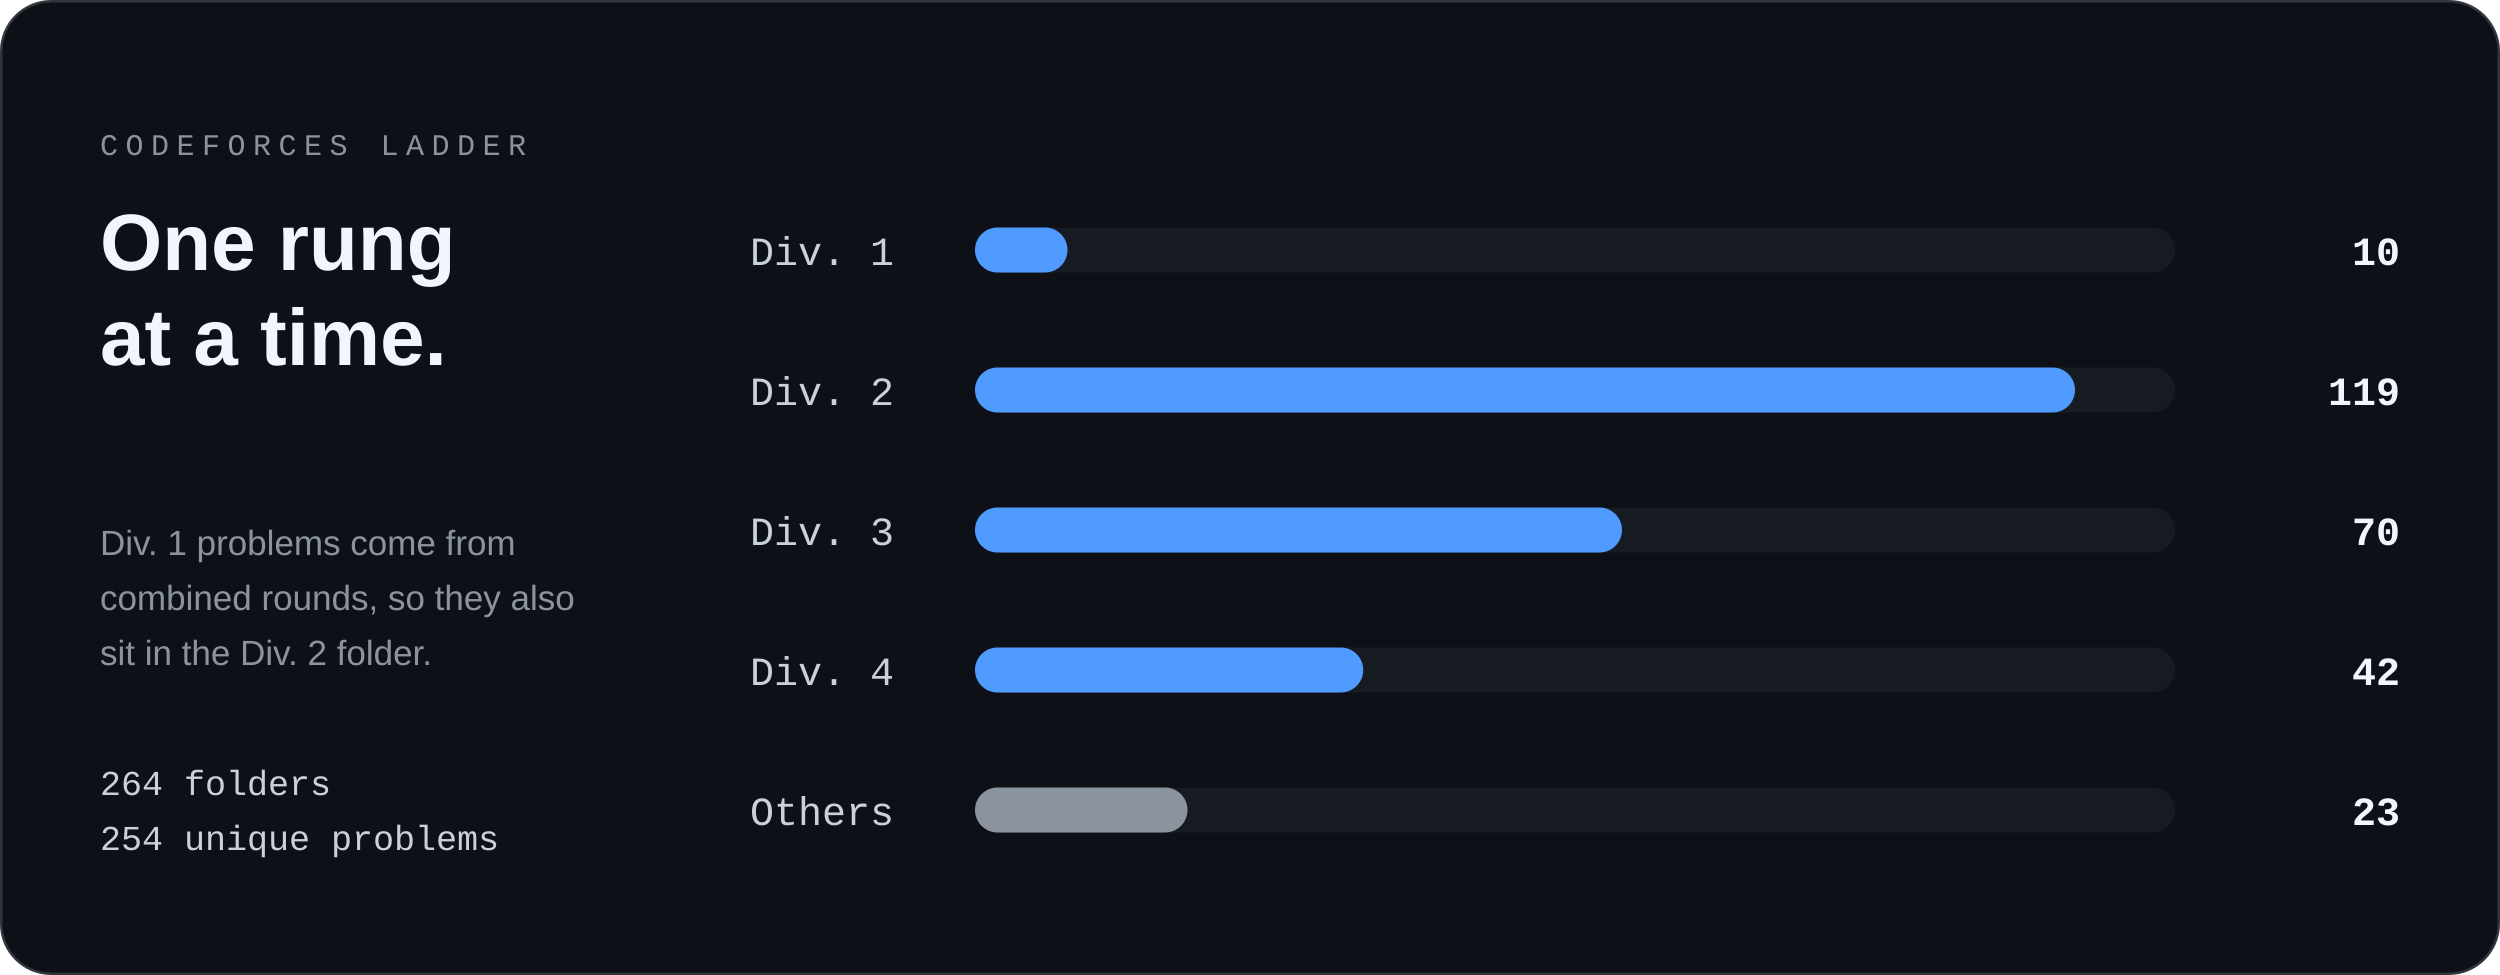
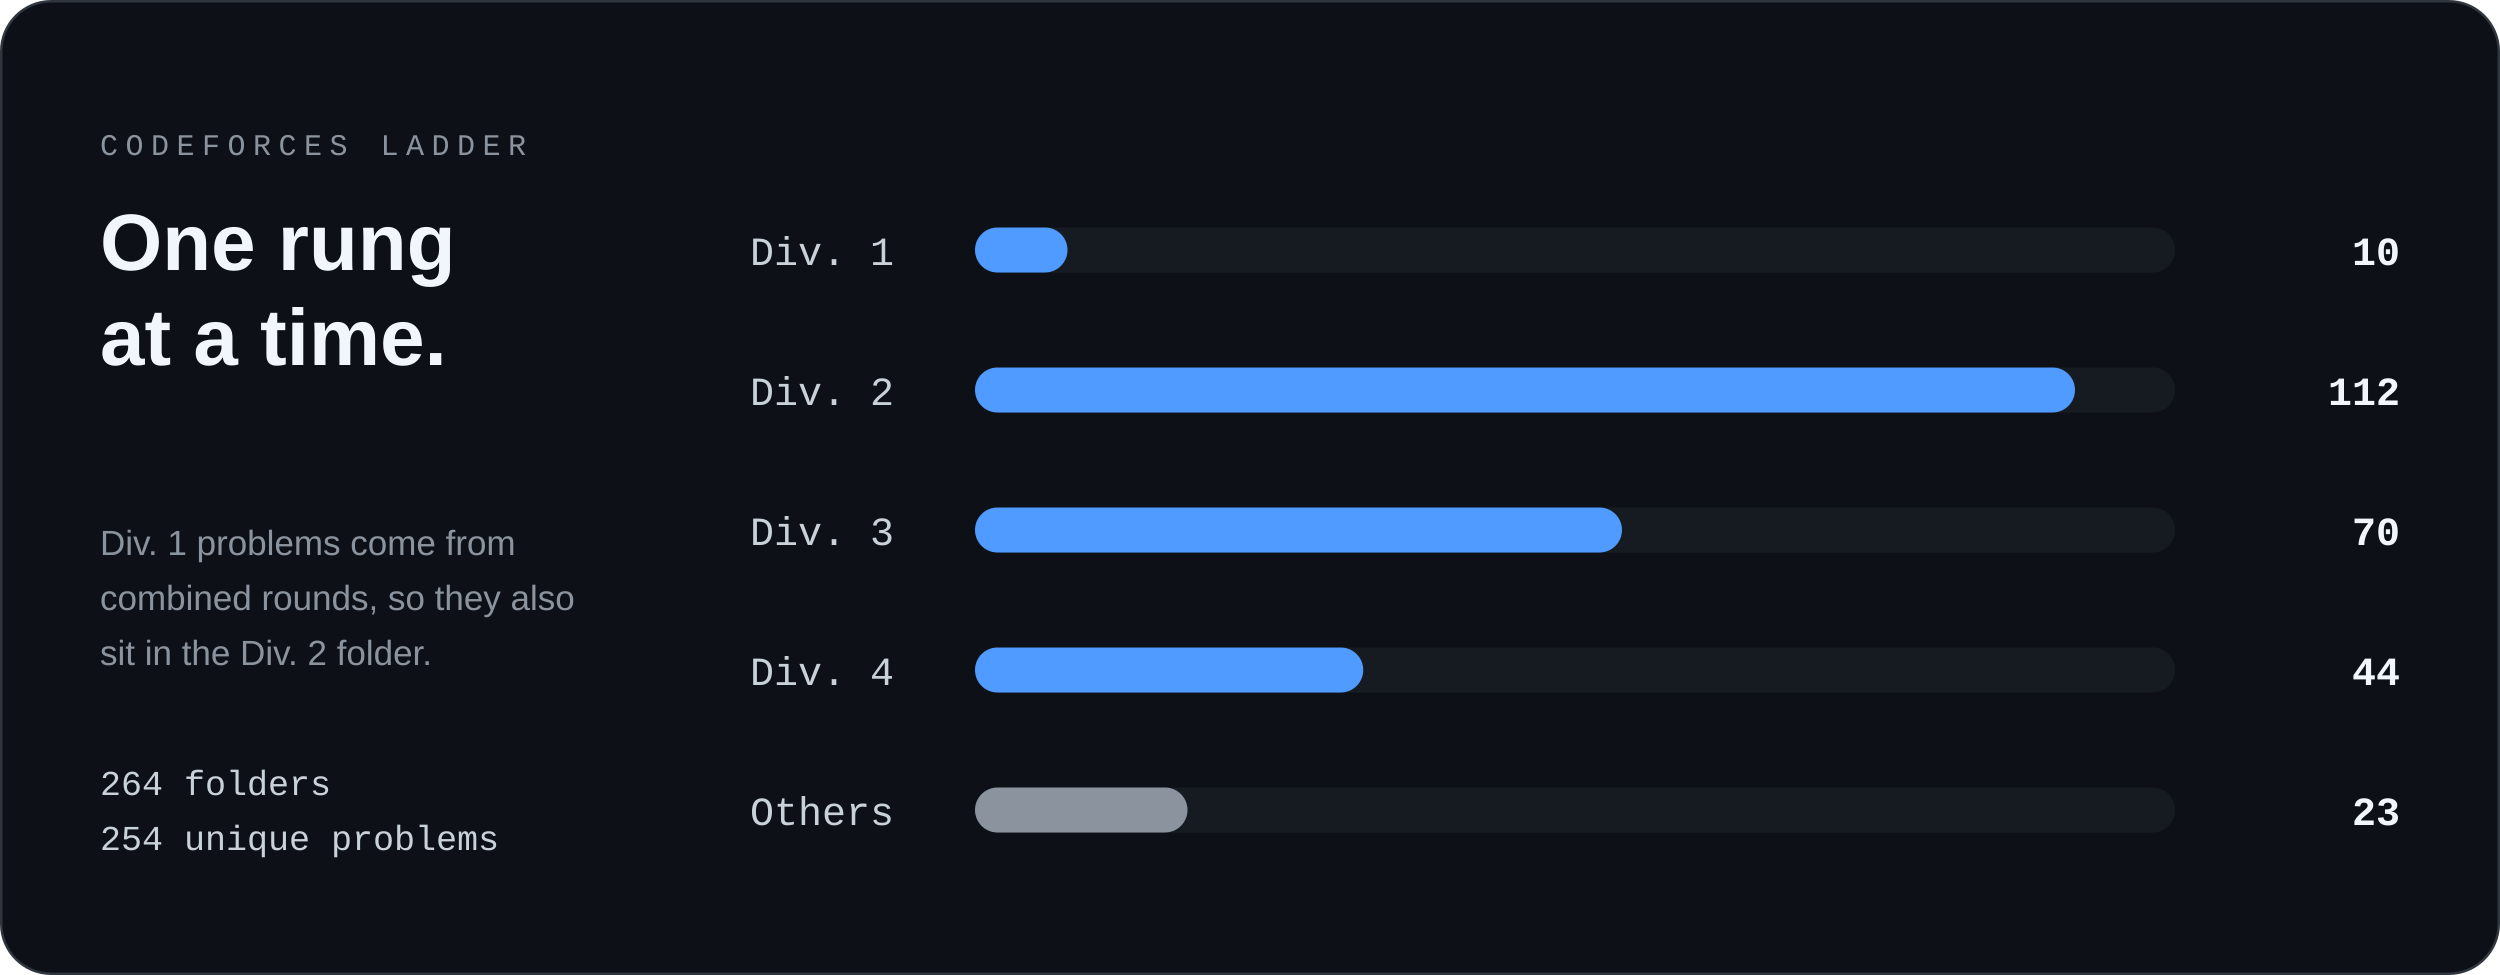
- <svg xmlns="http://www.w3.org/2000/svg" width="1000" height="390" viewBox="0 0 1000 390" role="img" aria-label="Codeforces ladder: Div. 1 10, Div. 2 119, Div. 3 70, Div. 4 42, Others 23">
+ <svg xmlns="http://www.w3.org/2000/svg" width="1000" height="390" viewBox="0 0 1000 390" role="img" aria-label="Codeforces ladder: Div. 1 10, Div. 2 112, Div. 3 70, Div. 4 44, Others 23">
  <rect x="0.5" y="0.5" width="999" height="389" rx="20" fill="#0d1117" stroke="#30363d" />
  <text font-family="Consolas,'SFMono-Regular','Courier New',monospace" x="40" y="62" font-size="12" letter-spacing="3" fill="#8b949e">CODEFORCES LADDER</text>
  <text font-family="'Segoe UI','Helvetica Neue',Arial,sans-serif" x="40" y="108" font-size="32" font-weight="800" fill="#f0f6fc">One rung</text>
  <text font-family="'Segoe UI','Helvetica Neue',Arial,sans-serif" x="40" y="146" font-size="32" font-weight="800" fill="#f0f6fc">at a time.</text>
  <text font-family="'Segoe UI','Helvetica Neue',Arial,sans-serif" x="40" y="222" font-size="14" fill="#8b949e">Div. 1 problems come from</text>
  <text font-family="'Segoe UI','Helvetica Neue',Arial,sans-serif" x="40" y="244" font-size="14" fill="#8b949e">combined rounds, so they also</text>
  <text font-family="'Segoe UI','Helvetica Neue',Arial,sans-serif" x="40" y="266" font-size="14" fill="#8b949e">sit in the Div. 2 folder.</text>
  <text font-family="Consolas,'SFMono-Regular','Courier New',monospace" x="40" y="318" font-size="14" fill="#c9d1d9">264 folders</text>
  <text font-family="Consolas,'SFMono-Regular','Courier New',monospace" x="40" y="340" font-size="14" fill="#c9d1d9">254 unique problems</text>
  <text font-family="Consolas,'SFMono-Regular','Courier New',monospace" x="300" y="106" font-size="16" fill="#c9d1d9">Div. 1</text>
  <rect x="390" y="91" width="480" height="18" rx="9" fill="#161b22" />
  <rect x="390" y="91" width="37.0" height="18" rx="9" fill="#4f9bff">
    <animate attributeName="width" from="0" to="37.0" dur="0.9s" begin="0.00s" fill="freeze" />
  </rect>
  <text font-family="Consolas,'SFMono-Regular','Courier New',monospace" x="960" y="106" font-size="16" font-weight="700" fill="#f0f6fc" text-anchor="end">10</text>
  <text font-family="Consolas,'SFMono-Regular','Courier New',monospace" x="300" y="162" font-size="16" fill="#c9d1d9">Div. 2</text>
  <rect x="390" y="147" width="480" height="18" rx="9" fill="#161b22" />
  <rect x="390" y="147" width="440.0" height="18" rx="9" fill="#4f9bff">
    <animate attributeName="width" from="0" to="440.0" dur="0.9s" begin="0.12s" fill="freeze" />
  </rect>
-   <text font-family="Consolas,'SFMono-Regular','Courier New',monospace" x="960" y="162" font-size="16" font-weight="700" fill="#f0f6fc" text-anchor="end">119</text>
+   <text font-family="Consolas,'SFMono-Regular','Courier New',monospace" x="960" y="162" font-size="16" font-weight="700" fill="#f0f6fc" text-anchor="end">112</text>
  <text font-family="Consolas,'SFMono-Regular','Courier New',monospace" x="300" y="218" font-size="16" fill="#c9d1d9">Div. 3</text>
  <rect x="390" y="203" width="480" height="18" rx="9" fill="#161b22" />
  <rect x="390" y="203" width="258.8" height="18" rx="9" fill="#4f9bff">
    <animate attributeName="width" from="0" to="258.8" dur="0.9s" begin="0.24s" fill="freeze" />
  </rect>
  <text font-family="Consolas,'SFMono-Regular','Courier New',monospace" x="960" y="218" font-size="16" font-weight="700" fill="#f0f6fc" text-anchor="end">70</text>
  <text font-family="Consolas,'SFMono-Regular','Courier New',monospace" x="300" y="274" font-size="16" fill="#c9d1d9">Div. 4</text>
  <rect x="390" y="259" width="480" height="18" rx="9" fill="#161b22" />
  <rect x="390" y="259" width="155.3" height="18" rx="9" fill="#4f9bff">
    <animate attributeName="width" from="0" to="155.3" dur="0.9s" begin="0.36s" fill="freeze" />
  </rect>
-   <text font-family="Consolas,'SFMono-Regular','Courier New',monospace" x="960" y="274" font-size="16" font-weight="700" fill="#f0f6fc" text-anchor="end">42</text>
+   <text font-family="Consolas,'SFMono-Regular','Courier New',monospace" x="960" y="274" font-size="16" font-weight="700" fill="#f0f6fc" text-anchor="end">44</text>
  <text font-family="Consolas,'SFMono-Regular','Courier New',monospace" x="300" y="330" font-size="16" fill="#c9d1d9">Others</text>
  <rect x="390" y="315" width="480" height="18" rx="9" fill="#161b22" />
  <rect x="390" y="315" width="85.0" height="18" rx="9" fill="#8b949e">
    <animate attributeName="width" from="0" to="85.0" dur="0.9s" begin="0.48s" fill="freeze" />
  </rect>
  <text font-family="Consolas,'SFMono-Regular','Courier New',monospace" x="960" y="330" font-size="16" font-weight="700" fill="#f0f6fc" text-anchor="end">23</text>
</svg>
